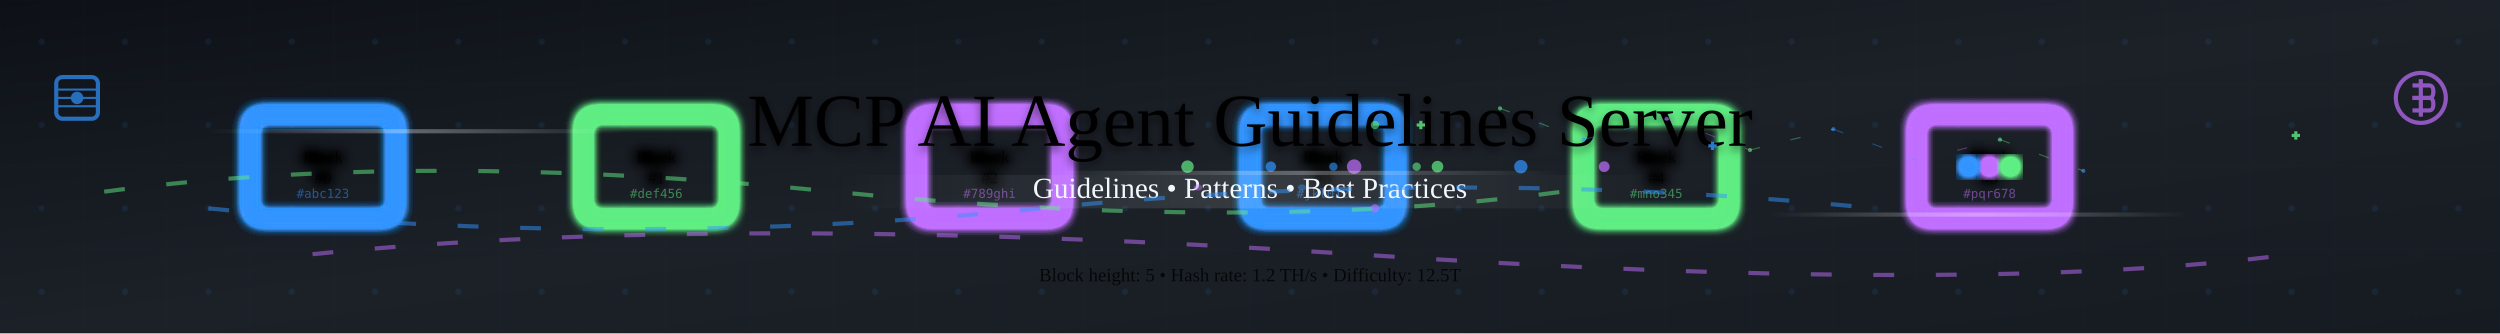
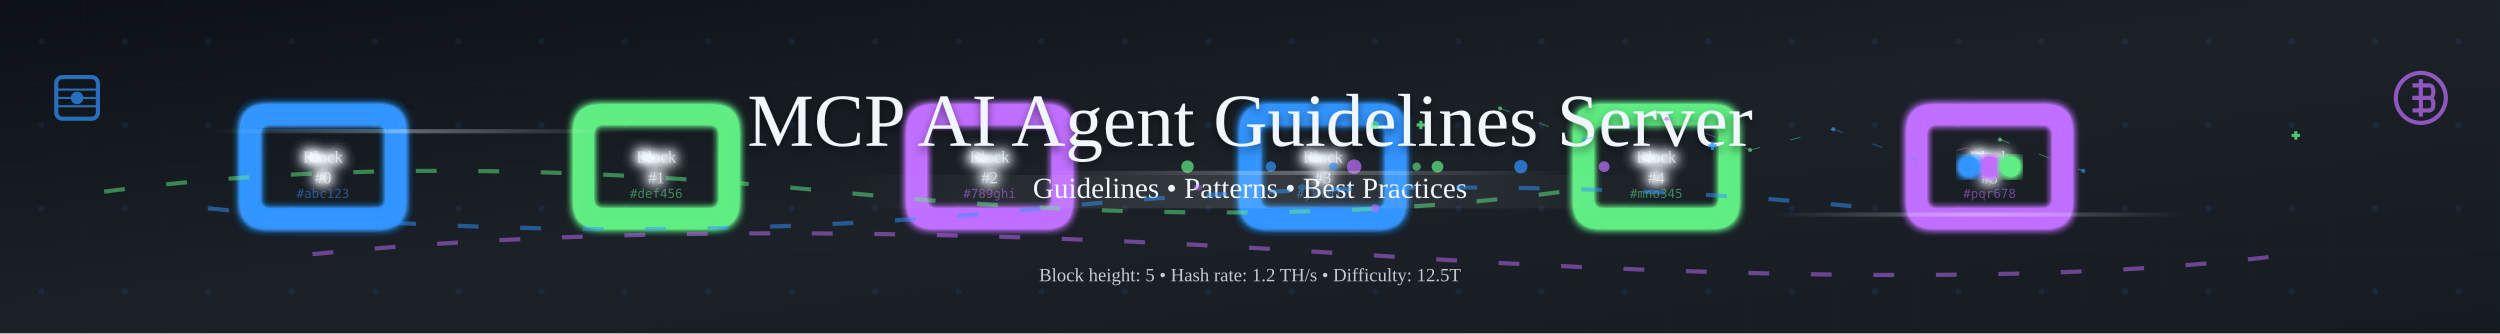
<svg xmlns="http://www.w3.org/2000/svg" width="1200" height="160" viewBox="0 0 1200 160" role="img" aria-label="Blockchain Network">
  <defs>
    <linearGradient id="bgBlockchainGrad" x1="0%" y1="0%" x2="100%" y2="100%">
      <stop offset="0%" style="stop-color:#0d1117;stop-opacity:1">
        <animate attributeName="stop-color" values="#0d1117;#161b22;#0d1117" dur="6.0s" repeatCount="indefinite" />
      </stop>
      <stop offset="50%" style="stop-color:#1c2128;stop-opacity:1" />
      <stop offset="100%" style="stop-color:#161b22;stop-opacity:1">
        <animate attributeName="stop-color" values="#161b22;#0d1117;#161b22" dur="6.0s" repeatCount="indefinite" />
      </stop>
    </linearGradient>
    <radialGradient id="blockGlow" cx="50%" cy="50%" r="50%">
      <stop offset="0%" style="stop-color:#3094FF;stop-opacity:1" />
      <stop offset="50%" style="stop-color:#C06EFF;stop-opacity:0.6" />
      <stop offset="100%" style="stop-color:#5FED83;stop-opacity:0" />
    </radialGradient>
    <filter id="glow" x="-50%" y="-50%" width="200%" height="200%">
      <feGaussianBlur stdDeviation="3" result="blur" />
      <feColorMatrix in="blur" type="matrix" values="1 0 0 0 0  0 1 0 0 0  0 0 1 0 0  0 0 0 8 0" result="glow" />
      <feMerge>
        <feMergeNode in="glow" />
        <feMergeNode in="SourceGraphic" />
      </feMerge>
    </filter>
    <filter id="dropShadow" x="-50%" y="-50%" width="200%" height="200%">
      <feGaussianBlur in="SourceAlpha" stdDeviation="2" />
      <feOffset dx="0" dy="2" result="offsetblur" />
      <feFlood flood-color="#000000" flood-opacity="0.5" />
      <feComposite in2="offsetblur" operator="in" />
      <feMerge>
        <feMergeNode />
        <feMergeNode in="SourceGraphic" />
      </feMerge>
    </filter>
    <linearGradient id="shine12" x1="0%" y1="0%" x2="100%" y2="0%">
      <stop offset="0%" style="stop-color:#ffffff;stop-opacity:0" />
      <stop offset="50%" style="stop-color:#ffffff;stop-opacity:0.8" />
      <stop offset="100%" style="stop-color:#ffffff;stop-opacity:0" />
      <animate attributeName="x1" values="-100%;200%" dur="1.5s" repeatCount="indefinite" />
      <animate attributeName="x2" values="0%;300%" dur="1.5s" repeatCount="indefinite" />
    </linearGradient>
    <pattern id="blockchainGrid" x="0" y="0" width="40" height="40" patternUnits="userSpaceOnUse">
      <rect x="0" y="0" width="40" height="40" fill="none" stroke="#30363d" stroke-width="0.5" opacity="0.2" />
      <circle cx="20" cy="20" r="1.5" fill="#3094FF" opacity="0.3" />
    </pattern>
  </defs>
  <style>
    @media (prefers-color-scheme: dark) {
      .text-primary { fill: #f0f6fc; font-family: 'SF Pro Display', -apple-system, BlinkMacSystemFont, 'Segoe UI', 'Roboto', 'Helvetica Neue', Arial, sans-serif; font-weight: 700; letter-spacing: -0.5px; }
      .text-secondary { fill: #c9d1d9; font-family: 'SF Pro Text', -apple-system, BlinkMacSystemFont, 'Segoe UI', 'Roboto', 'Helvetica Neue', Arial, sans-serif; font-weight: 500; letter-spacing: 0.5px; }
    }
    @media (prefers-color-scheme: light) {
      .text-primary { fill: #24292f; font-family: 'SF Pro Display', -apple-system, BlinkMacSystemFont, 'Segoe UI', 'Roboto', 'Helvetica Neue', Arial, sans-serif; font-weight: 700; letter-spacing: -0.5px; }
      .text-secondary { fill: #1f2328; font-family: 'SF Pro Text', -apple-system, BlinkMacSystemFont, 'Segoe UI', 'Roboto', 'Helvetica Neue', Arial, sans-serif; font-weight: 500; letter-spacing: 0.5px; }
    }
    
    .block-mine { 
      animation: mining-flash 3s cubic-bezier(0.4, 0, 0.2, 1) infinite; 
      transform-origin: center;
    }
    @keyframes mining-flash {
      0%, 100% { opacity: 0.5; transform: scale(2.0) rotate(0deg); }
      50% { opacity: 1; transform: scale(2.16) rotate(5deg); }
    }
    
    .chain-link {
      stroke-dasharray: 100;
      stroke-dashoffset: 100;
      animation: chain-form 4s ease-out infinite;
    }
    @keyframes chain-form {
      to { stroke-dashoffset: 0; }
    }
    
    .hash-validate {
      animation: hash-sparkle 2.5s ease-in-out infinite;
    }
    @keyframes hash-sparkle {
      0%, 100% { opacity: 0.2; }
      50% { opacity: 1; }
    }
    
    .mining-particle {
      animation: particle-rise 3s cubic-bezier(0.4, 0, 0.6, 1) infinite;
    }
    @keyframes particle-rise {
      0% { opacity: 0; transform: translateY(60.0px); }
      50% { opacity: 1; transform: translateY(-30.0px); }
      100% { opacity: 0; transform: translateY(-120.0px); }
    }
    
    .block-spin {
      animation: block-rotate 15s linear infinite;
      transform-origin: center;
    }
    @keyframes block-rotate {
      to { transform: rotate(360deg); }
    }
    
    @media (prefers-reduced-motion: reduce) { 
      * { animation: none !important; } 
    }
  
    /* Enhanced header particle effects */
    .h-particle {
      animation: h-particle-rise 5s ease-out infinite;
    }
    @keyframes h-particle-rise {
      0% { opacity: 0; transform: translateY(60px) scale(0); }
      50% { opacity: 1; transform: translateY(30px) scale(2.5); }
      100% { opacity: 0; transform: translateY(0) scale(0); }
    }
    
    .h-sparkle {
      animation: h-sparkle-twinkle 2s ease-in-out infinite;
      transform-origin: center;
    }
    @keyframes h-sparkle-twinkle {
      0%, 100% { opacity: 0; transform: scale(0) rotate(0deg); }
      50% { opacity: 1; transform: scale(3) rotate(180deg); }
    }
    
    /* Energy waves */
    .h-energy {
      stroke-dasharray: 10 20;
      animation: h-energy-pulse 4s linear infinite;
    }
    @keyframes h-energy-pulse {
      to { stroke-dashoffset: -200; }
    }
    
    /* Orbital elements */
    .h-orbit {
      animation: h-orbit-spin 15s linear infinite;
      transform-origin: center;
    }
    @keyframes h-orbit-spin {
      to { transform: rotate(360deg); }
    }
    
    /* Glow intensity */
    .h-glow-intense {
      animation: h-glow-pulse 3s ease-in-out infinite;
    }
    @keyframes h-glow-pulse {
      0%, 100% { filter: drop-shadow(0 0 5px currentColor); opacity: 0.6; }
      50% { filter: drop-shadow(0 0 15px currentColor); opacity: 1; }
    }
    
    /* Beam effect */
    .h-beam {
      animation: h-beam-sweep 5s ease-in-out infinite;
      transform-origin: center;
    }
    @keyframes h-beam-sweep {
      0%, 100% { opacity: 0; transform: scaleX(0); }
      50% { opacity: 0.8; transform: scaleX(4); }
    }
    
    /* Constellation effect */
    .h-star {
      animation: h-star-blink 4s ease-in-out infinite;
    }
    @keyframes h-star-blink {
      0%, 100% { opacity: 0.2; r: 1px; }
      50% { opacity: 1; r: 3px; }
    }
    
    /* Network lines */
    .h-network {
      stroke-dasharray: 5 15;
      animation: h-network-pulse 6s linear infinite;
      opacity: 0.4;
    }
    @keyframes h-network-pulse {
      0%, 100% { opacity: 0.2; }
      50% { opacity: 0.8; stroke-dashoffset: -100; }
    }
    
    </style>
  <rect width="1200" height="160" fill="url(#bgBlockchainGrad)" />
  <rect width="1200" height="160" fill="url(#blockchainGrid)" opacity="0.3" />
  <g filter="url(#glow)">
    <rect class="block-mine" x="120" y="55" width="70" height="50" rx="5" fill="none" stroke="#3094FF" stroke-width="3" style="animation-delay: 0s" />
-     <text x="155" y="78" text-anchor="middle" class="text-secondary" font-size="8" opacity="0.7">Block</text>
-     <text x="155" y="88" text-anchor="middle" class="text-secondary" font-size="8" opacity="0.7">#0</text>
+     <text x="155" y="78" text-anchor="middle" class="text-secondary" font-size="8" opacity="0.7" fill="#f0f6fc">Block</text>
+     <text x="155" y="88" text-anchor="middle" class="text-secondary" font-size="8" opacity="0.7" fill="#f0f6fc">#0</text>
    <rect class="block-mine" x="280" y="55" width="70" height="50" rx="5" fill="none" stroke="#5FED83" stroke-width="3" style="animation-delay: 1s" />
-     <text x="315" y="78" text-anchor="middle" class="text-secondary" font-size="8" opacity="0.7">Block</text>
-     <text x="315" y="88" text-anchor="middle" class="text-secondary" font-size="8" opacity="0.7">#1</text>
+     <text x="315" y="78" text-anchor="middle" class="text-secondary" font-size="8" opacity="0.7" fill="#f0f6fc">Block</text>
+     <text x="315" y="88" text-anchor="middle" class="text-secondary" font-size="8" opacity="0.7" fill="#f0f6fc">#1</text>
    <rect class="block-mine" x="440" y="55" width="70" height="50" rx="5" fill="none" stroke="#C06EFF" stroke-width="3" style="animation-delay: 2s" />
-     <text x="475" y="78" text-anchor="middle" class="text-secondary" font-size="8" opacity="0.7">Block</text>
-     <text x="475" y="88" text-anchor="middle" class="text-secondary" font-size="8" opacity="0.7">#2</text>
+     <text x="475" y="78" text-anchor="middle" class="text-secondary" font-size="8" opacity="0.7" fill="#f0f6fc">Block</text>
+     <text x="475" y="88" text-anchor="middle" class="text-secondary" font-size="8" opacity="0.7" fill="#f0f6fc">#2</text>
    <rect class="block-mine" x="600" y="55" width="70" height="50" rx="5" fill="none" stroke="#3094FF" stroke-width="3" style="animation-delay: 3s" />
-     <text x="635" y="78" text-anchor="middle" class="text-secondary" font-size="8" opacity="0.7">Block</text>
-     <text x="635" y="88" text-anchor="middle" class="text-secondary" font-size="8" opacity="0.7">#3</text>
+     <text x="635" y="78" text-anchor="middle" class="text-secondary" font-size="8" opacity="0.7" fill="#f0f6fc">Block</text>
+     <text x="635" y="88" text-anchor="middle" class="text-secondary" font-size="8" opacity="0.7" fill="#f0f6fc">#3</text>
    <rect class="block-mine" x="760" y="55" width="70" height="50" rx="5" fill="none" stroke="#5FED83" stroke-width="3" style="animation-delay: 4s" />
-     <text x="795" y="78" text-anchor="middle" class="text-secondary" font-size="8" opacity="0.7">Block</text>
-     <text x="795" y="88" text-anchor="middle" class="text-secondary" font-size="8" opacity="0.7">#4</text>
+     <text x="795" y="78" text-anchor="middle" class="text-secondary" font-size="8" opacity="0.7" fill="#f0f6fc">Block</text>
+     <text x="795" y="88" text-anchor="middle" class="text-secondary" font-size="8" opacity="0.7" fill="#f0f6fc">#4</text>
    <rect class="block-mine" x="920" y="55" width="70" height="50" rx="5" fill="none" stroke="#C06EFF" stroke-width="3" style="animation-delay: 5s" />
-     <text x="955" y="78" text-anchor="middle" class="text-secondary" font-size="8" opacity="0.7">Block</text>
-     <text x="955" y="88" text-anchor="middle" class="text-secondary" font-size="8" opacity="0.7">#5</text>
+     <text x="955" y="78" text-anchor="middle" class="text-secondary" font-size="8" opacity="0.7" fill="#f0f6fc">Block</text>
+     <text x="955" y="88" text-anchor="middle" class="text-secondary" font-size="8" opacity="0.7" fill="#f0f6fc">#5</text>
  </g>
  <path class="chain-link" d="M 190 80 L 280 80" stroke="#3094FF" stroke-width="4" opacity="0.5" style="animation-delay: 0s" />
  <path class="chain-link" d="M 350 80 L 440 80" stroke="#5FED83" stroke-width="4" opacity="0.5" style="animation-delay: 1s" />
  <path class="chain-link" d="M 510 80 L 600 80" stroke="#C06EFF" stroke-width="4" opacity="0.5" style="animation-delay: 2s" />
  <path class="chain-link" d="M 670 80 L 760 80" stroke="#3094FF" stroke-width="4" opacity="0.5" style="animation-delay: 3s" />
  <path class="chain-link" d="M 830 80 L 920 80" stroke="#5FED83" stroke-width="4" opacity="0.5" style="animation-delay: 4s" />
  <g class="hash-validate" style="animation-delay: 0s">
    <text x="155" y="95" text-anchor="middle" font-family="monospace" font-size="6" fill="#3094FF" opacity="0.5">#abc123</text>
  </g>
  <g class="hash-validate" style="animation-delay: 1s">
    <text x="315" y="95" text-anchor="middle" font-family="monospace" font-size="6" fill="#5FED83" opacity="0.5">#def456</text>
  </g>
  <g class="hash-validate" style="animation-delay: 2s">
    <text x="475" y="95" text-anchor="middle" font-family="monospace" font-size="6" fill="#C06EFF" opacity="0.5">#789ghi</text>
  </g>
  <g class="hash-validate" style="animation-delay: 3s">
    <text x="635" y="95" text-anchor="middle" font-family="monospace" font-size="6" fill="#3094FF" opacity="0.5">#jkl012</text>
  </g>
  <g class="hash-validate" style="animation-delay: 4s">
    <text x="795" y="95" text-anchor="middle" font-family="monospace" font-size="6" fill="#5FED83" opacity="0.5">#mno345</text>
  </g>
  <g class="hash-validate" style="animation-delay: 5s">
    <text x="955" y="95" text-anchor="middle" font-family="monospace" font-size="6" fill="#C06EFF" opacity="0.5">#pqr678</text>
  </g>
  <g class="mining-particle" filter="url(#glow)" style="animation-delay: 0s">
    <circle cx="955" cy="80" r="3" fill="#C06EFF" opacity="0.8" />
  </g>
  <g class="mining-particle" filter="url(#glow)" style="animation-delay: 1s">
    <circle cx="965" cy="80" r="3" fill="#5FED83" opacity="0.8" />
  </g>
  <g class="mining-particle" filter="url(#glow)" style="animation-delay: 2s">
    <circle cx="945" cy="80" r="3" fill="#3094FF" opacity="0.8" />
  </g>
  <g class="block-spin" transform="translate(37, 47)" opacity="0.7">
    <rect x="-10" y="-10" width="20" height="20" rx="3" fill="none" stroke="#3094FF" stroke-width="2" />
    <path d="M -10 -4 L 10 -4 M -10 0 L 10 0 M -10 4 L 10 4" stroke="#3094FF" stroke-width="1" />
    <circle cx="0" cy="0" r="3" fill="#3094FF" />
  </g>
  <g transform="translate(1150, 30)" opacity="0.7">
    <circle cx="12" cy="17" r="12" fill="none" stroke="#C06EFF" stroke-width="2" />
    <path d="M 12 8 L 12 26" stroke="#C06EFF" stroke-width="2" />
    <path d="M 8 11 L 16 11 Q 18 11, 18 14 Q 18 17, 16 17 L 8 17" fill="none" stroke="#C06EFF" stroke-width="2" />
    <path d="M 8 17 L 16 17 Q 18 17, 18 20 Q 18 23, 16 23 L 8 23" fill="none" stroke="#C06EFF" stroke-width="2" />
  </g>
-   <text x="600" y="135" text-anchor="middle" class="text-secondary" font-size="9" opacity="0.8">Block height: 5 • Hash rate: 1.2 TH/s • Difficulty: 12.5T</text>
-   <text x="600" y="70" text-anchor="middle" class="text-primary" font-size="36" filter="url(#dropShadow)">MCP AI Agent Guidelines Server</text>
+   <text x="600" y="135" text-anchor="middle" class="text-secondary" font-size="9" opacity="0.8" fill="#f0f6fc">Block height: 5 • Hash rate: 1.2 TH/s • Difficulty: 12.5T</text>
+   <text x="600" y="70" text-anchor="middle" class="text-primary" font-size="36" filter="url(#dropShadow)" fill="#f0f6fc">MCP AI Agent Guidelines Server</text>
  <text x="600" y="95" text-anchor="middle" class="subtitle text-secondary" font-size="14" fill="#f0f6fc">Guidelines • Patterns • Best Practices</text>
  <rect x="400" y="84" width="400" height="16" fill="url(#shine12)" opacity="0.15" />
  <g opacity="0.7">
    <circle class="h-particle" cx="570" cy="80" r="3" fill="#5FED83" style="animation-delay: 0s" />
    <circle class="h-particle" cx="610" cy="80" r="2.5" fill="#3094FF" style="animation-delay: 0.7s" />
    <circle class="h-particle" cx="650" cy="80" r="3.5" fill="#C06EFF" style="animation-delay: 1.4s" />
    <circle class="h-particle" cx="690" cy="80" r="2.8" fill="#5FED83" style="animation-delay: 2.1s" />
    <circle class="h-particle" cx="730" cy="80" r="3.2" fill="#3094FF" style="animation-delay: 2.8s" />
    <circle class="h-particle" cx="770" cy="80" r="2.6" fill="#C06EFF" style="animation-delay: 3.5s" />
  </g>
  <g opacity="0.8">
    <path class="h-sparkle" d="M 680 60 L 684 60 M 682 58 L 682 62" stroke="#5FED83" stroke-width="1.5" style="animation-delay: 0s" />
    <path class="h-sparkle" d="M 820 70 L 824 70 M 822 68 L 822 72" stroke="#3094FF" stroke-width="1.5" style="animation-delay: 0.5s" />
    <path class="h-sparkle" d="M 960 55 L 964 55 M 962 53 L 962 57" stroke="#C06EFF" stroke-width="1.5" style="animation-delay: 1s" />
    <path class="h-sparkle" d="M 1100 65 L 1104 65 M 1102 63 L 1102 67" stroke="#5FED83" stroke-width="1.5" style="animation-delay: 1.5s" />
  </g>
  <g opacity="0.5">
    <path class="h-energy" d="M 50 92 Q 200 72, 400 92 T 750 92" stroke="#5FED83" stroke-width="2" fill="none" style="animation-delay: 0s" />
    <path class="h-energy" d="M 100 100 Q 300 120, 500 100 T 900 100" stroke="#3094FF" stroke-width="2" fill="none" style="animation-delay: 1s" />
    <path class="h-energy" d="M 150 122 Q 350 102, 650 122 T 1100 122" stroke="#C06EFF" stroke-width="2" fill="none" style="animation-delay: 2s" />
  </g>
  <g opacity="0.6">
    <g class="h-orbit" transform="translate(660, 80)">
      <circle cx="20" cy="0" r="2" fill="#5FED83" />
      <circle cx="-20" cy="0" r="2" fill="#3094FF" />
      <circle cx="0" cy="20" r="2" fill="#C06EFF" />
      <circle cx="0" cy="-20" r="2" fill="#5FED83" />
    </g>
    <g class="h-orbit" transform="translate(600, 90)" style="animation-direction: reverse; animation-duration: 20s;">
      <ellipse cx="25" cy="0" rx="2" ry="1.5" fill="#3094FF" opacity="0.7" />
      <ellipse cx="-25" cy="0" rx="2" ry="1.5" fill="#C06EFF" opacity="0.7" />
    </g>
  </g>
  <g opacity="0.4">
    <rect class="h-beam" x="100" y="62" width="200" height="2" fill="url(#shine12)" style="animation-delay: 0s" />
    <rect class="h-beam" x="500" y="82" width="250" height="2" fill="url(#shine12)" style="animation-delay: 1.5s" />
    <rect class="h-beam" x="850" y="102" width="200" height="2" fill="url(#shine12)" style="animation-delay: 3s" />
  </g>
  <g class="h-glow-intense" opacity="0.6">
    <circle class="h-star" cx="720" cy="52" r="1" fill="#5FED83" style="animation-delay: 0s" />
    <circle class="h-star" cx="760" cy="67" r="1" fill="#3094FF" style="animation-delay: 0.4s" />
    <circle class="h-star" cx="800" cy="57" r="1" fill="#C06EFF" style="animation-delay: 0.8s" />
    <circle class="h-star" cx="840" cy="72" r="1" fill="#5FED83" style="animation-delay: 1.2s" />
    <circle class="h-star" cx="880" cy="62" r="1" fill="#3094FF" style="animation-delay: 1.6s" />
    <circle class="h-star" cx="920" cy="77" r="1" fill="#C06EFF" style="animation-delay: 2s" />
    <circle class="h-star" cx="960" cy="67" r="1" fill="#5FED83" style="animation-delay: 2.4s" />
    <circle class="h-star" cx="1000" cy="82" r="1" fill="#3094FF" style="animation-delay: 2.8s" />
  </g>
  <g class="h-network">
    <line x1="720" y1="52" x2="760" y2="67" stroke="#5FED83" stroke-width="0.5" />
    <line x1="760" y1="67" x2="800" y2="57" stroke="#3094FF" stroke-width="0.5" />
    <line x1="800" y1="57" x2="840" y2="72" stroke="#C06EFF" stroke-width="0.5" />
    <line x1="840" y1="72" x2="880" y2="62" stroke="#5FED83" stroke-width="0.5" />
    <line x1="880" y1="62" x2="920" y2="77" stroke="#3094FF" stroke-width="0.5" />
    <line x1="920" y1="77" x2="960" y2="67" stroke="#C06EFF" stroke-width="0.5" />
    <line x1="960" y1="67" x2="1000" y2="82" stroke="#5FED83" stroke-width="0.5" />
  </g>
</svg>
